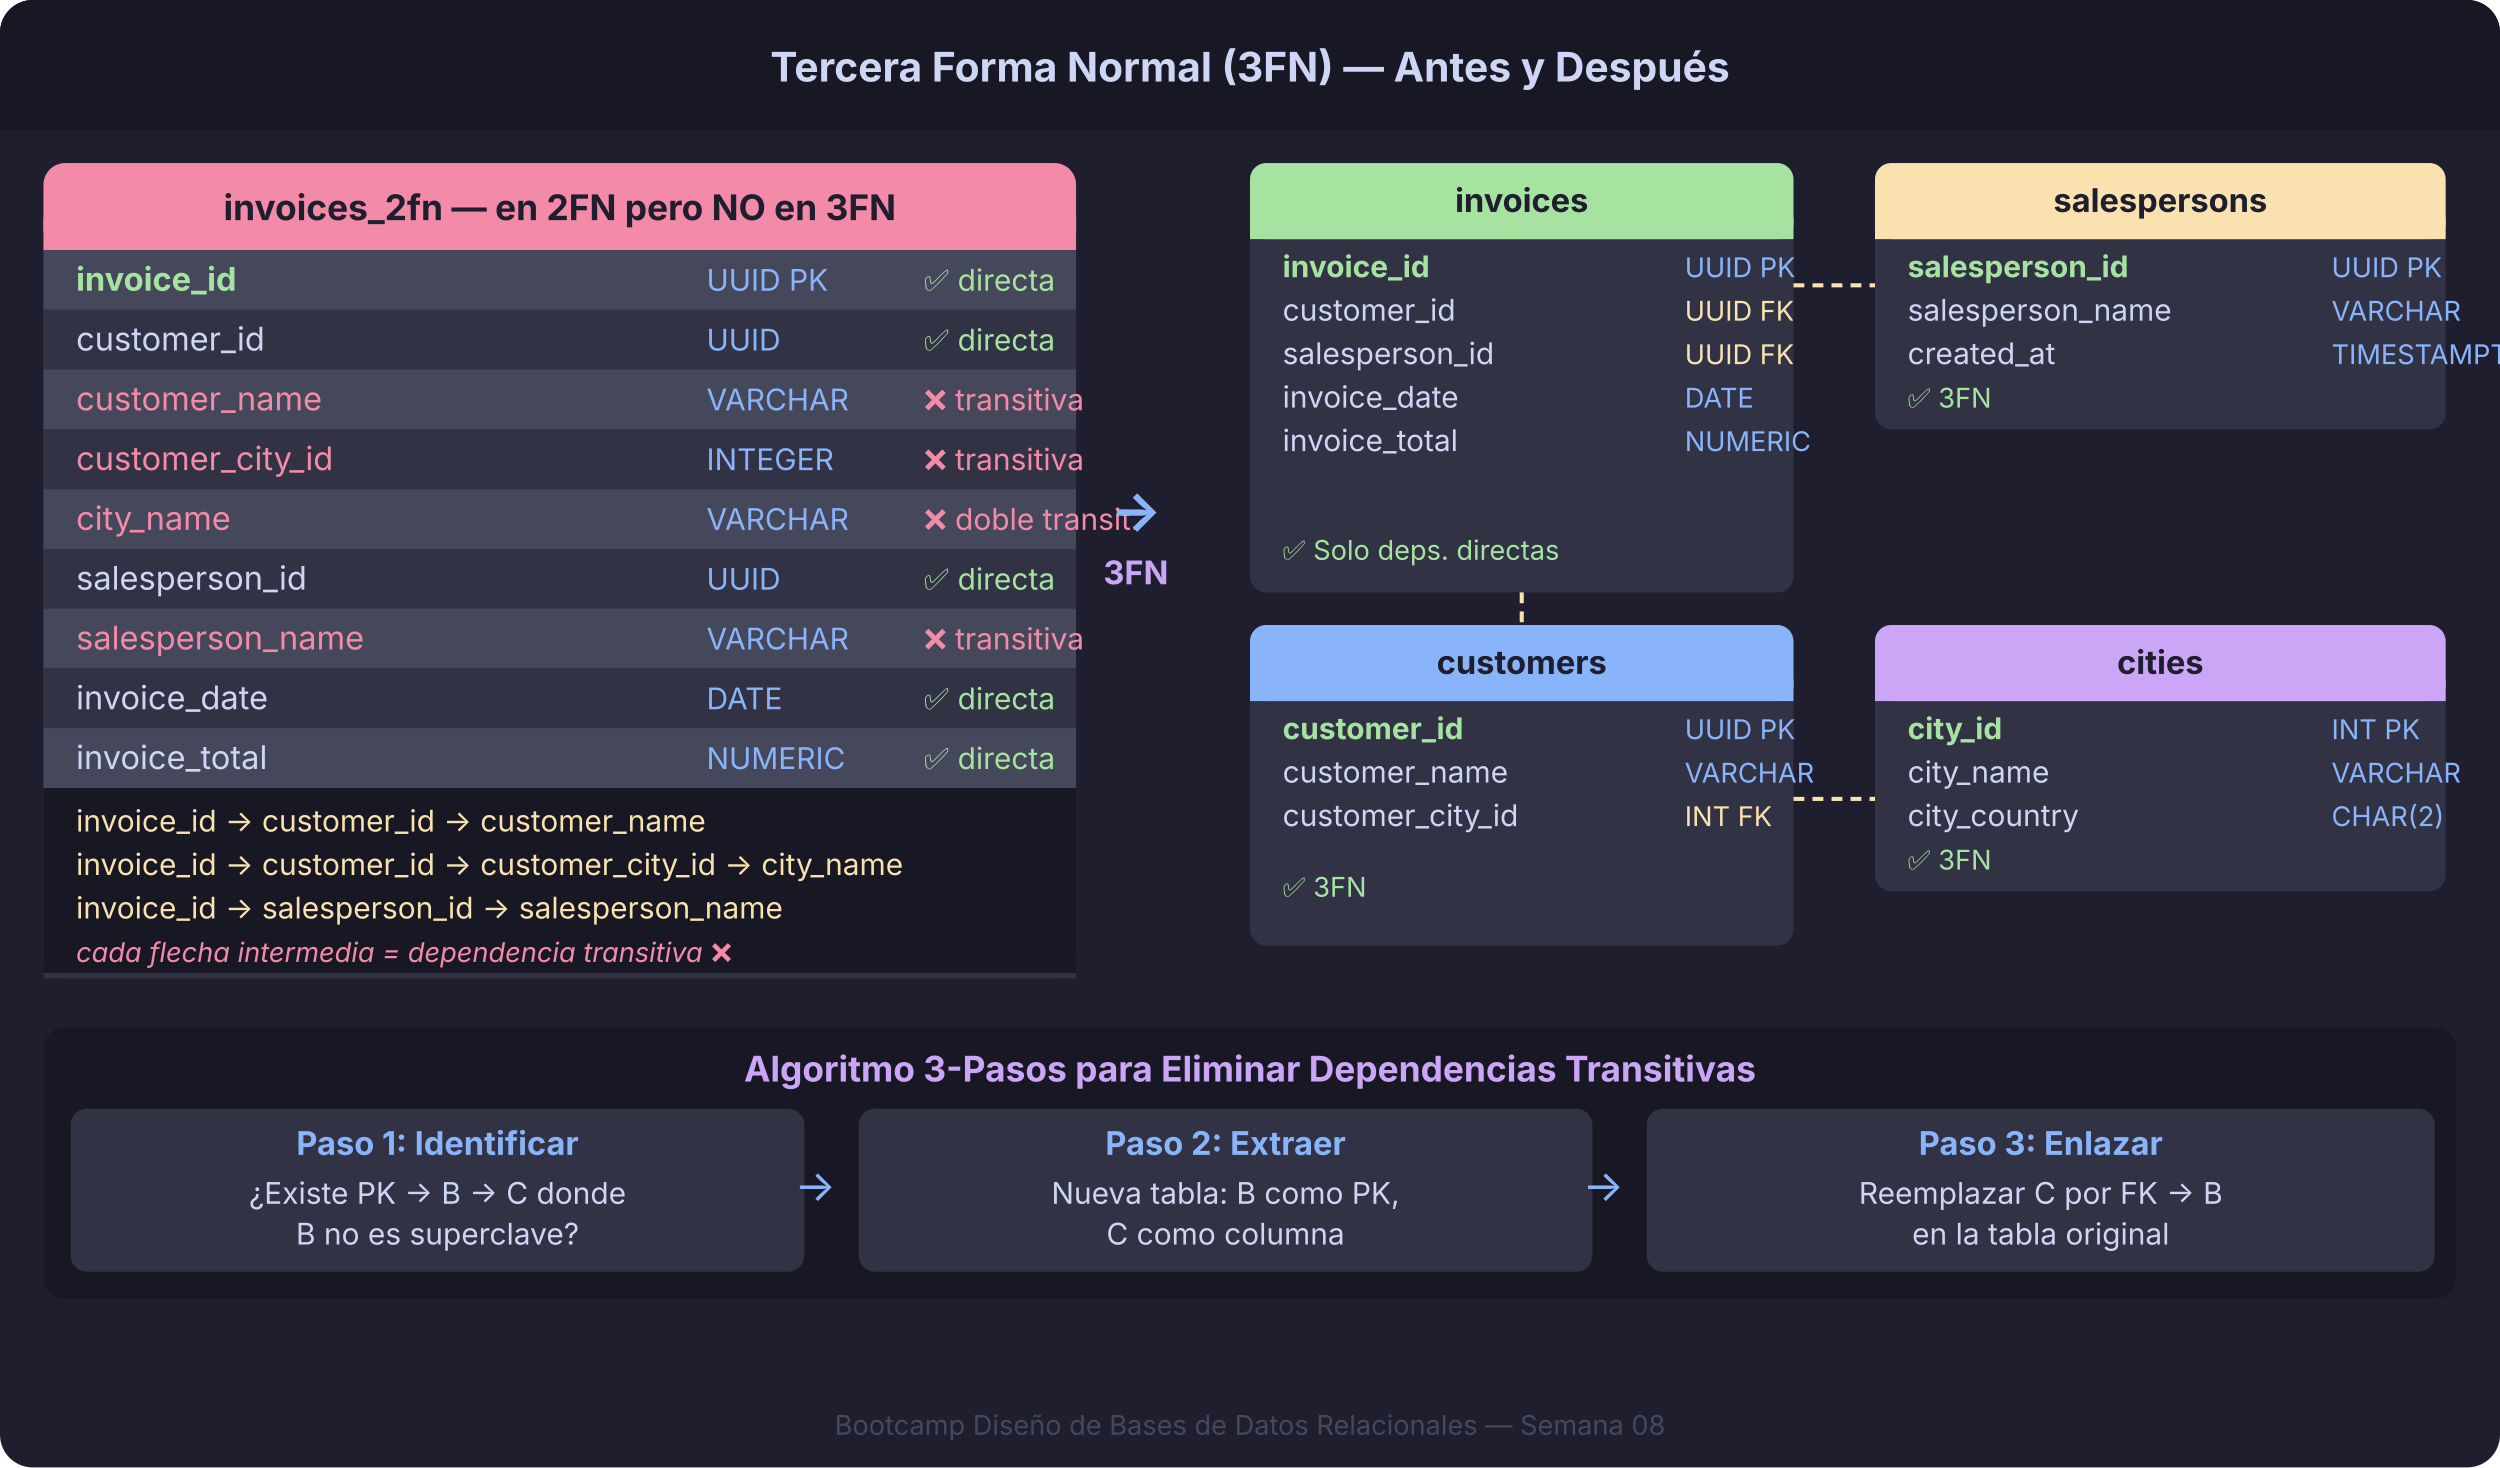
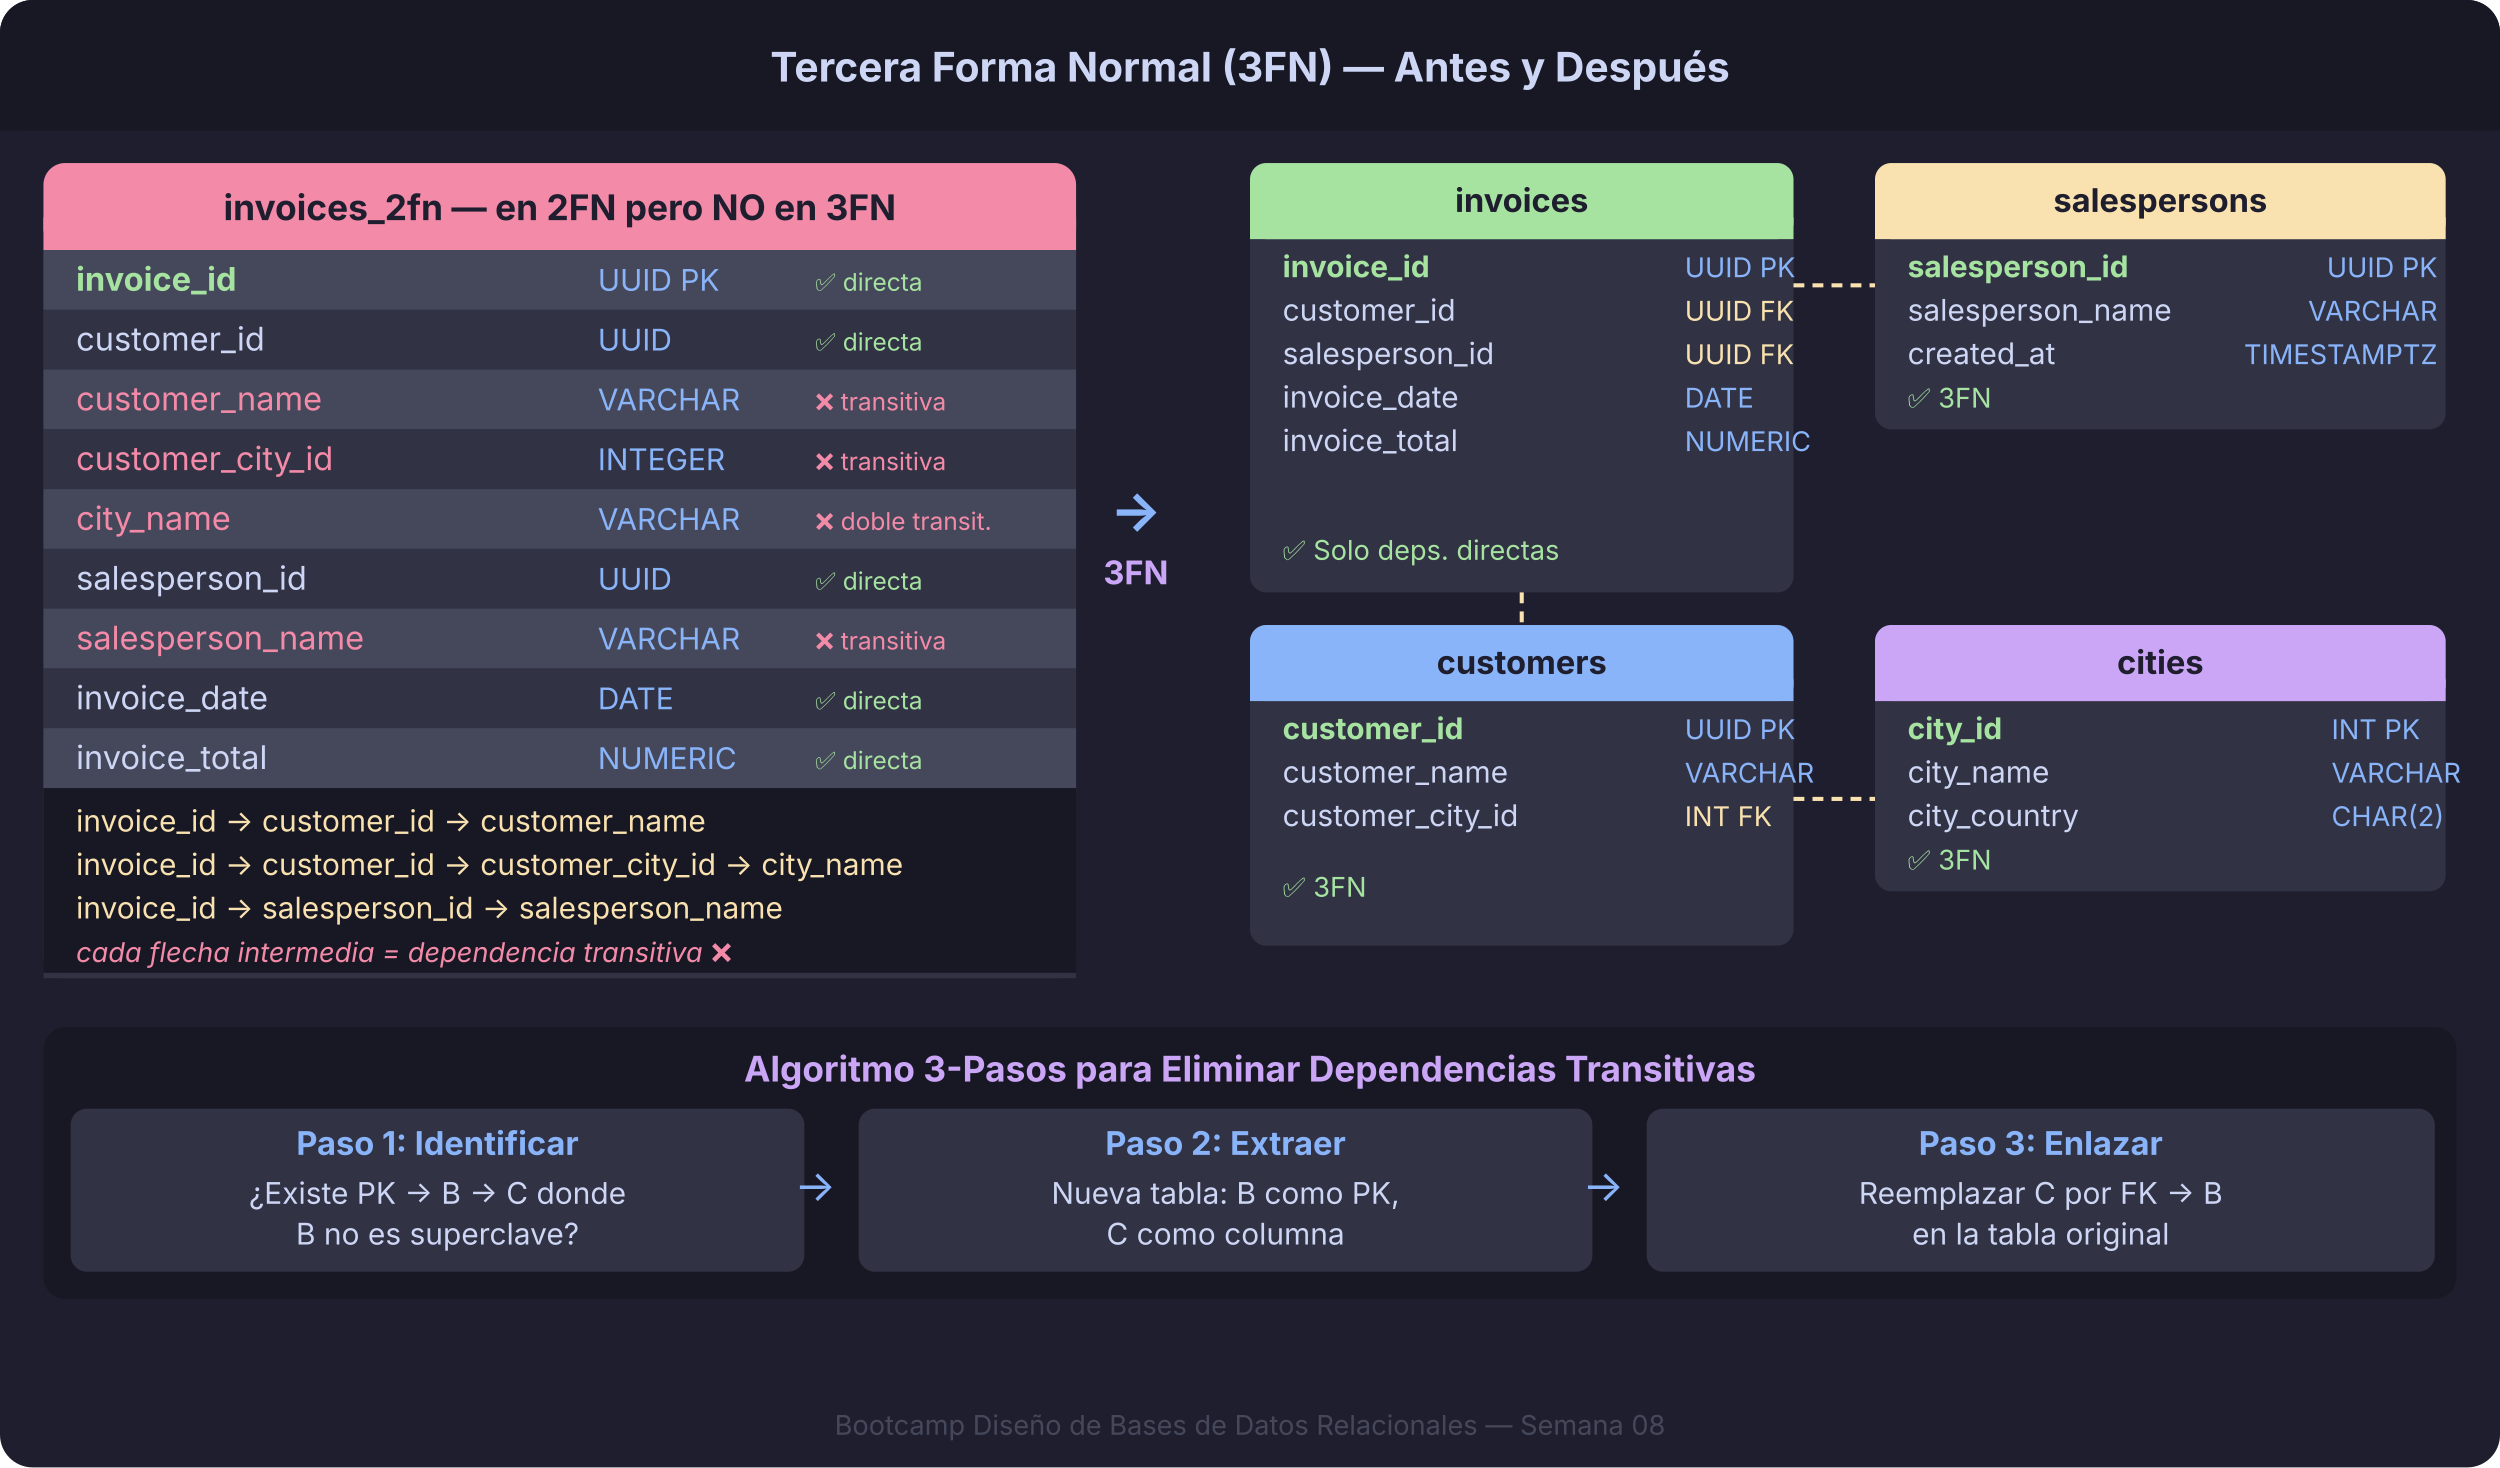
<svg xmlns="http://www.w3.org/2000/svg" viewBox="0 0 920 540" width="920" height="540" font-family="Inter, Roboto, system-ui, sans-serif">
  <rect width="920" height="540" fill="#1e1e2e" rx="12" />
  <rect x="0" y="0" width="920" height="48" fill="#181825" rx="12" />
  <rect x="0" y="36" width="920" height="12" fill="#181825" />
  <text x="460" y="30" fill="#cdd6f4" font-size="15" font-weight="700" text-anchor="middle">Tercera Forma Normal (3FN) — Antes y Después</text>
  <rect x="16" y="60" width="380" height="300" fill="#313244" rx="8" />
  <rect x="16" y="60" width="380" height="32" fill="#f38ba8" rx="8" />
  <rect x="16" y="80" width="380" height="12" fill="#f38ba8" />
  <text x="206" y="81" fill="#1e1e2e" font-size="13" font-weight="700" text-anchor="middle">invoices_2fn — en 2FN pero NO en 3FN</text>
  <rect x="16" y="92" width="380" height="22" fill="#45475a" />
  <text x="28" y="107" fill="#a6e3a1" font-size="12" font-weight="700">invoice_id</text>
-   <text x="260" y="107" fill="#89b4fa" font-size="11">UUID PK</text>
-   <text x="340" y="107" fill="#a6e3a1" font-size="11">✅ directa</text>
+   <text x="220" y="107" fill="#89b4fa" font-size="11">UUID PK</text>
+   <text x="300" y="107" fill="#a6e3a1" font-size="9">✅ directa</text>
  <rect x="16" y="114" width="380" height="22" fill="#313244" />
  <text x="28" y="129" fill="#cdd6f4" font-size="12">customer_id</text>
-   <text x="260" y="129" fill="#89b4fa" font-size="11">UUID</text>
-   <text x="340" y="129" fill="#a6e3a1" font-size="11">✅ directa</text>
+   <text x="220" y="129" fill="#89b4fa" font-size="11">UUID</text>
+   <text x="300" y="129" fill="#a6e3a1" font-size="9">✅ directa</text>
  <rect x="16" y="136" width="380" height="22" fill="#45475a" />
  <text x="28" y="151" fill="#f38ba8" font-size="12">customer_name</text>
-   <text x="260" y="151" fill="#89b4fa" font-size="11">VARCHAR</text>
-   <text x="340" y="151" fill="#f38ba8" font-size="11">❌ transitiva</text>
+   <text x="220" y="151" fill="#89b4fa" font-size="11">VARCHAR</text>
+   <text x="300" y="151" fill="#f38ba8" font-size="9">❌ transitiva</text>
  <rect x="16" y="158" width="380" height="22" fill="#313244" />
  <text x="28" y="173" fill="#f38ba8" font-size="12">customer_city_id</text>
-   <text x="260" y="173" fill="#89b4fa" font-size="11">INTEGER</text>
-   <text x="340" y="173" fill="#f38ba8" font-size="11">❌ transitiva</text>
+   <text x="220" y="173" fill="#89b4fa" font-size="11">INTEGER</text>
+   <text x="300" y="173" fill="#f38ba8" font-size="9">❌ transitiva</text>
  <rect x="16" y="180" width="380" height="22" fill="#45475a" />
  <text x="28" y="195" fill="#f38ba8" font-size="12">city_name</text>
-   <text x="260" y="195" fill="#89b4fa" font-size="11">VARCHAR</text>
-   <text x="340" y="195" fill="#f38ba8" font-size="11">❌ doble transit.</text>
+   <text x="220" y="195" fill="#89b4fa" font-size="11">VARCHAR</text>
+   <text x="300" y="195" fill="#f38ba8" font-size="9">❌ doble transit.</text>
  <rect x="16" y="202" width="380" height="22" fill="#313244" />
  <text x="28" y="217" fill="#cdd6f4" font-size="12">salesperson_id</text>
-   <text x="260" y="217" fill="#89b4fa" font-size="11">UUID</text>
-   <text x="340" y="217" fill="#a6e3a1" font-size="11">✅ directa</text>
+   <text x="220" y="217" fill="#89b4fa" font-size="11">UUID</text>
+   <text x="300" y="217" fill="#a6e3a1" font-size="9">✅ directa</text>
  <rect x="16" y="224" width="380" height="22" fill="#45475a" />
  <text x="28" y="239" fill="#f38ba8" font-size="12">salesperson_name</text>
-   <text x="260" y="239" fill="#89b4fa" font-size="11">VARCHAR</text>
-   <text x="340" y="239" fill="#f38ba8" font-size="11">❌ transitiva</text>
+   <text x="220" y="239" fill="#89b4fa" font-size="11">VARCHAR</text>
+   <text x="300" y="239" fill="#f38ba8" font-size="9">❌ transitiva</text>
  <rect x="16" y="246" width="380" height="22" fill="#313244" />
  <text x="28" y="261" fill="#cdd6f4" font-size="12">invoice_date</text>
-   <text x="260" y="261" fill="#89b4fa" font-size="11">DATE</text>
-   <text x="340" y="261" fill="#a6e3a1" font-size="11">✅ directa</text>
+   <text x="220" y="261" fill="#89b4fa" font-size="11">DATE</text>
+   <text x="300" y="261" fill="#a6e3a1" font-size="9">✅ directa</text>
  <rect x="16" y="268" width="380" height="22" fill="#45475a" />
  <text x="28" y="283" fill="#cdd6f4" font-size="12">invoice_total</text>
-   <text x="260" y="283" fill="#89b4fa" font-size="11">NUMERIC</text>
-   <text x="340" y="283" fill="#a6e3a1" font-size="11">✅ directa</text>
+   <text x="220" y="283" fill="#89b4fa" font-size="11">NUMERIC</text>
+   <text x="300" y="283" fill="#a6e3a1" font-size="9">✅ directa</text>
  <rect x="16" y="290" width="380" height="70" fill="#181825" rx="0" />
  <rect x="16" y="358" width="380" height="2" fill="#313244" />
  <text x="28" y="306" fill="#f9e2af" font-size="11">invoice_id → customer_id → customer_name</text>
  <text x="28" y="322" fill="#f9e2af" font-size="11">invoice_id → customer_id → customer_city_id → city_name</text>
  <text x="28" y="338" fill="#f9e2af" font-size="11">invoice_id → salesperson_id → salesperson_name</text>
  <text x="28" y="354" fill="#f38ba8" font-size="10" font-style="italic">cada flecha intermedia = dependencia transitiva ❌</text>
  <text x="418" y="195" fill="#89b4fa" font-size="20" font-weight="700" text-anchor="middle">→</text>
  <text x="418" y="215" fill="#cba6f7" font-size="12" text-anchor="middle" font-weight="700">3FN</text>
  <rect x="460" y="60" width="200" height="158" fill="#313244" rx="6" />
  <rect x="460" y="60" width="200" height="28" fill="#a6e3a1" rx="6" />
  <rect x="460" y="80" width="200" height="8" fill="#a6e3a1" />
  <text x="560" y="78" fill="#1e1e2e" font-size="12" font-weight="700" text-anchor="middle">invoices</text>
  <text x="472" y="102" fill="#a6e3a1" font-size="11" font-weight="700">invoice_id</text>
  <text x="620" y="102" fill="#89b4fa" font-size="10">UUID PK</text>
  <text x="472" y="118" fill="#cdd6f4" font-size="11">customer_id</text>
  <text x="620" y="118" fill="#f9e2af" font-size="10">UUID FK</text>
  <text x="472" y="134" fill="#cdd6f4" font-size="11">salesperson_id</text>
  <text x="620" y="134" fill="#f9e2af" font-size="10">UUID FK</text>
  <text x="472" y="150" fill="#cdd6f4" font-size="11">invoice_date</text>
  <text x="620" y="150" fill="#89b4fa" font-size="10">DATE</text>
  <text x="472" y="166" fill="#cdd6f4" font-size="11">invoice_total</text>
  <text x="620" y="166" fill="#89b4fa" font-size="10">NUMERIC</text>
  <text x="472" y="206" fill="#a6e3a1" font-size="10">✅ Solo deps. directas</text>
  <rect x="460" y="230" width="200" height="118" fill="#313244" rx="6" />
  <rect x="460" y="230" width="200" height="28" fill="#89b4fa" rx="6" />
  <rect x="460" y="250" width="200" height="8" fill="#89b4fa" />
  <text x="560" y="248" fill="#1e1e2e" font-size="12" font-weight="700" text-anchor="middle">customers</text>
  <text x="472" y="272" fill="#a6e3a1" font-size="11" font-weight="700">customer_id</text>
  <text x="620" y="272" fill="#89b4fa" font-size="10">UUID PK</text>
  <text x="472" y="288" fill="#cdd6f4" font-size="11">customer_name</text>
  <text x="620" y="288" fill="#89b4fa" font-size="10">VARCHAR</text>
  <text x="472" y="304" fill="#cdd6f4" font-size="11">customer_city_id</text>
  <text x="620" y="304" fill="#f9e2af" font-size="10">INT FK</text>
  <text x="472" y="330" fill="#a6e3a1" font-size="10">✅ 3FN</text>
  <rect x="690" y="230" width="210" height="98" fill="#313244" rx="6" />
  <rect x="690" y="230" width="210" height="28" fill="#cba6f7" rx="6" />
  <rect x="690" y="250" width="210" height="8" fill="#cba6f7" />
  <text x="795" y="248" fill="#1e1e2e" font-size="12" font-weight="700" text-anchor="middle">cities</text>
  <text x="702" y="272" fill="#a6e3a1" font-size="11" font-weight="700">city_id</text>
  <text x="858" y="272" fill="#89b4fa" font-size="10">INT PK</text>
  <text x="702" y="288" fill="#cdd6f4" font-size="11">city_name</text>
  <text x="858" y="288" fill="#89b4fa" font-size="10">VARCHAR</text>
  <text x="702" y="304" fill="#cdd6f4" font-size="11">city_country</text>
  <text x="858" y="304" fill="#89b4fa" font-size="10">CHAR(2)</text>
  <text x="702" y="320" fill="#a6e3a1" font-size="10">✅ 3FN</text>
  <rect x="690" y="60" width="210" height="98" fill="#313244" rx="6" />
  <rect x="690" y="60" width="210" height="28" fill="#f9e2af" rx="6" />
  <rect x="690" y="80" width="210" height="8" fill="#f9e2af" />
  <text x="795" y="78" fill="#1e1e2e" font-size="12" font-weight="700" text-anchor="middle">salespersons</text>
  <text x="702" y="102" fill="#a6e3a1" font-size="11" font-weight="700">salesperson_id</text>
-   <text x="858" y="102" fill="#89b4fa" font-size="10">UUID PK</text>
+   <text x="897" y="102" fill="#89b4fa" font-size="10" text-anchor="end">UUID PK</text>
  <text x="702" y="118" fill="#cdd6f4" font-size="11">salesperson_name</text>
-   <text x="858" y="118" fill="#89b4fa" font-size="10">VARCHAR</text>
+   <text x="897" y="118" fill="#89b4fa" font-size="10" text-anchor="end">VARCHAR</text>
  <text x="702" y="134" fill="#cdd6f4" font-size="11">created_at</text>
-   <text x="858" y="134" fill="#89b4fa" font-size="10">TIMESTAMPTZ</text>
+   <text x="897" y="134" fill="#89b4fa" font-size="10" text-anchor="end">TIMESTAMPTZ</text>
  <text x="702" y="150" fill="#a6e3a1" font-size="10">✅ 3FN</text>
  <line x1="560" y1="218" x2="560" y2="230" stroke="#f9e2af" stroke-width="1.5" stroke-dasharray="4,3" />
  <line x1="660" y1="105" x2="690" y2="105" stroke="#f9e2af" stroke-width="1.5" stroke-dasharray="4,3" />
  <line x1="660" y1="294" x2="690" y2="294" stroke="#f9e2af" stroke-width="1.5" stroke-dasharray="4,3" />
  <rect x="16" y="378" width="888" height="100" fill="#181825" rx="8" />
  <text x="460" y="398" fill="#cba6f7" font-size="13" font-weight="700" text-anchor="middle">Algoritmo 3-Pasos para Eliminar Dependencias Transitivas</text>
  <rect x="26" y="408" width="270" height="60" fill="#313244" rx="6" />
  <text x="161" y="425" fill="#89b4fa" font-size="12" font-weight="700" text-anchor="middle">Paso 1: Identificar</text>
  <text x="161" y="443" fill="#cdd6f4" font-size="11" text-anchor="middle">¿Existe PK → B → C donde</text>
  <text x="161" y="458" fill="#cdd6f4" font-size="11" text-anchor="middle">B no es superclave?</text>
  <rect x="316" y="408" width="270" height="60" fill="#313244" rx="6" />
  <text x="451" y="425" fill="#89b4fa" font-size="12" font-weight="700" text-anchor="middle">Paso 2: Extraer</text>
  <text x="451" y="443" fill="#cdd6f4" font-size="11" text-anchor="middle">Nueva tabla: B como PK,</text>
  <text x="451" y="458" fill="#cdd6f4" font-size="11" text-anchor="middle">C como columna</text>
  <rect x="606" y="408" width="290" height="60" fill="#313244" rx="6" />
  <text x="751" y="425" fill="#89b4fa" font-size="12" font-weight="700" text-anchor="middle">Paso 3: Enlazar</text>
  <text x="751" y="443" fill="#cdd6f4" font-size="11" text-anchor="middle">Reemplazar C por FK → B</text>
  <text x="751" y="458" fill="#cdd6f4" font-size="11" text-anchor="middle">en la tabla original</text>
  <text x="300" y="442" fill="#89b4fa" font-size="16" text-anchor="middle">→</text>
  <text x="590" y="442" fill="#89b4fa" font-size="16" text-anchor="middle">→</text>
  <text x="460" y="528" fill="#45475a" font-size="10" text-anchor="middle">Bootcamp Diseño de Bases de Datos Relacionales — Semana 08</text>
</svg>
